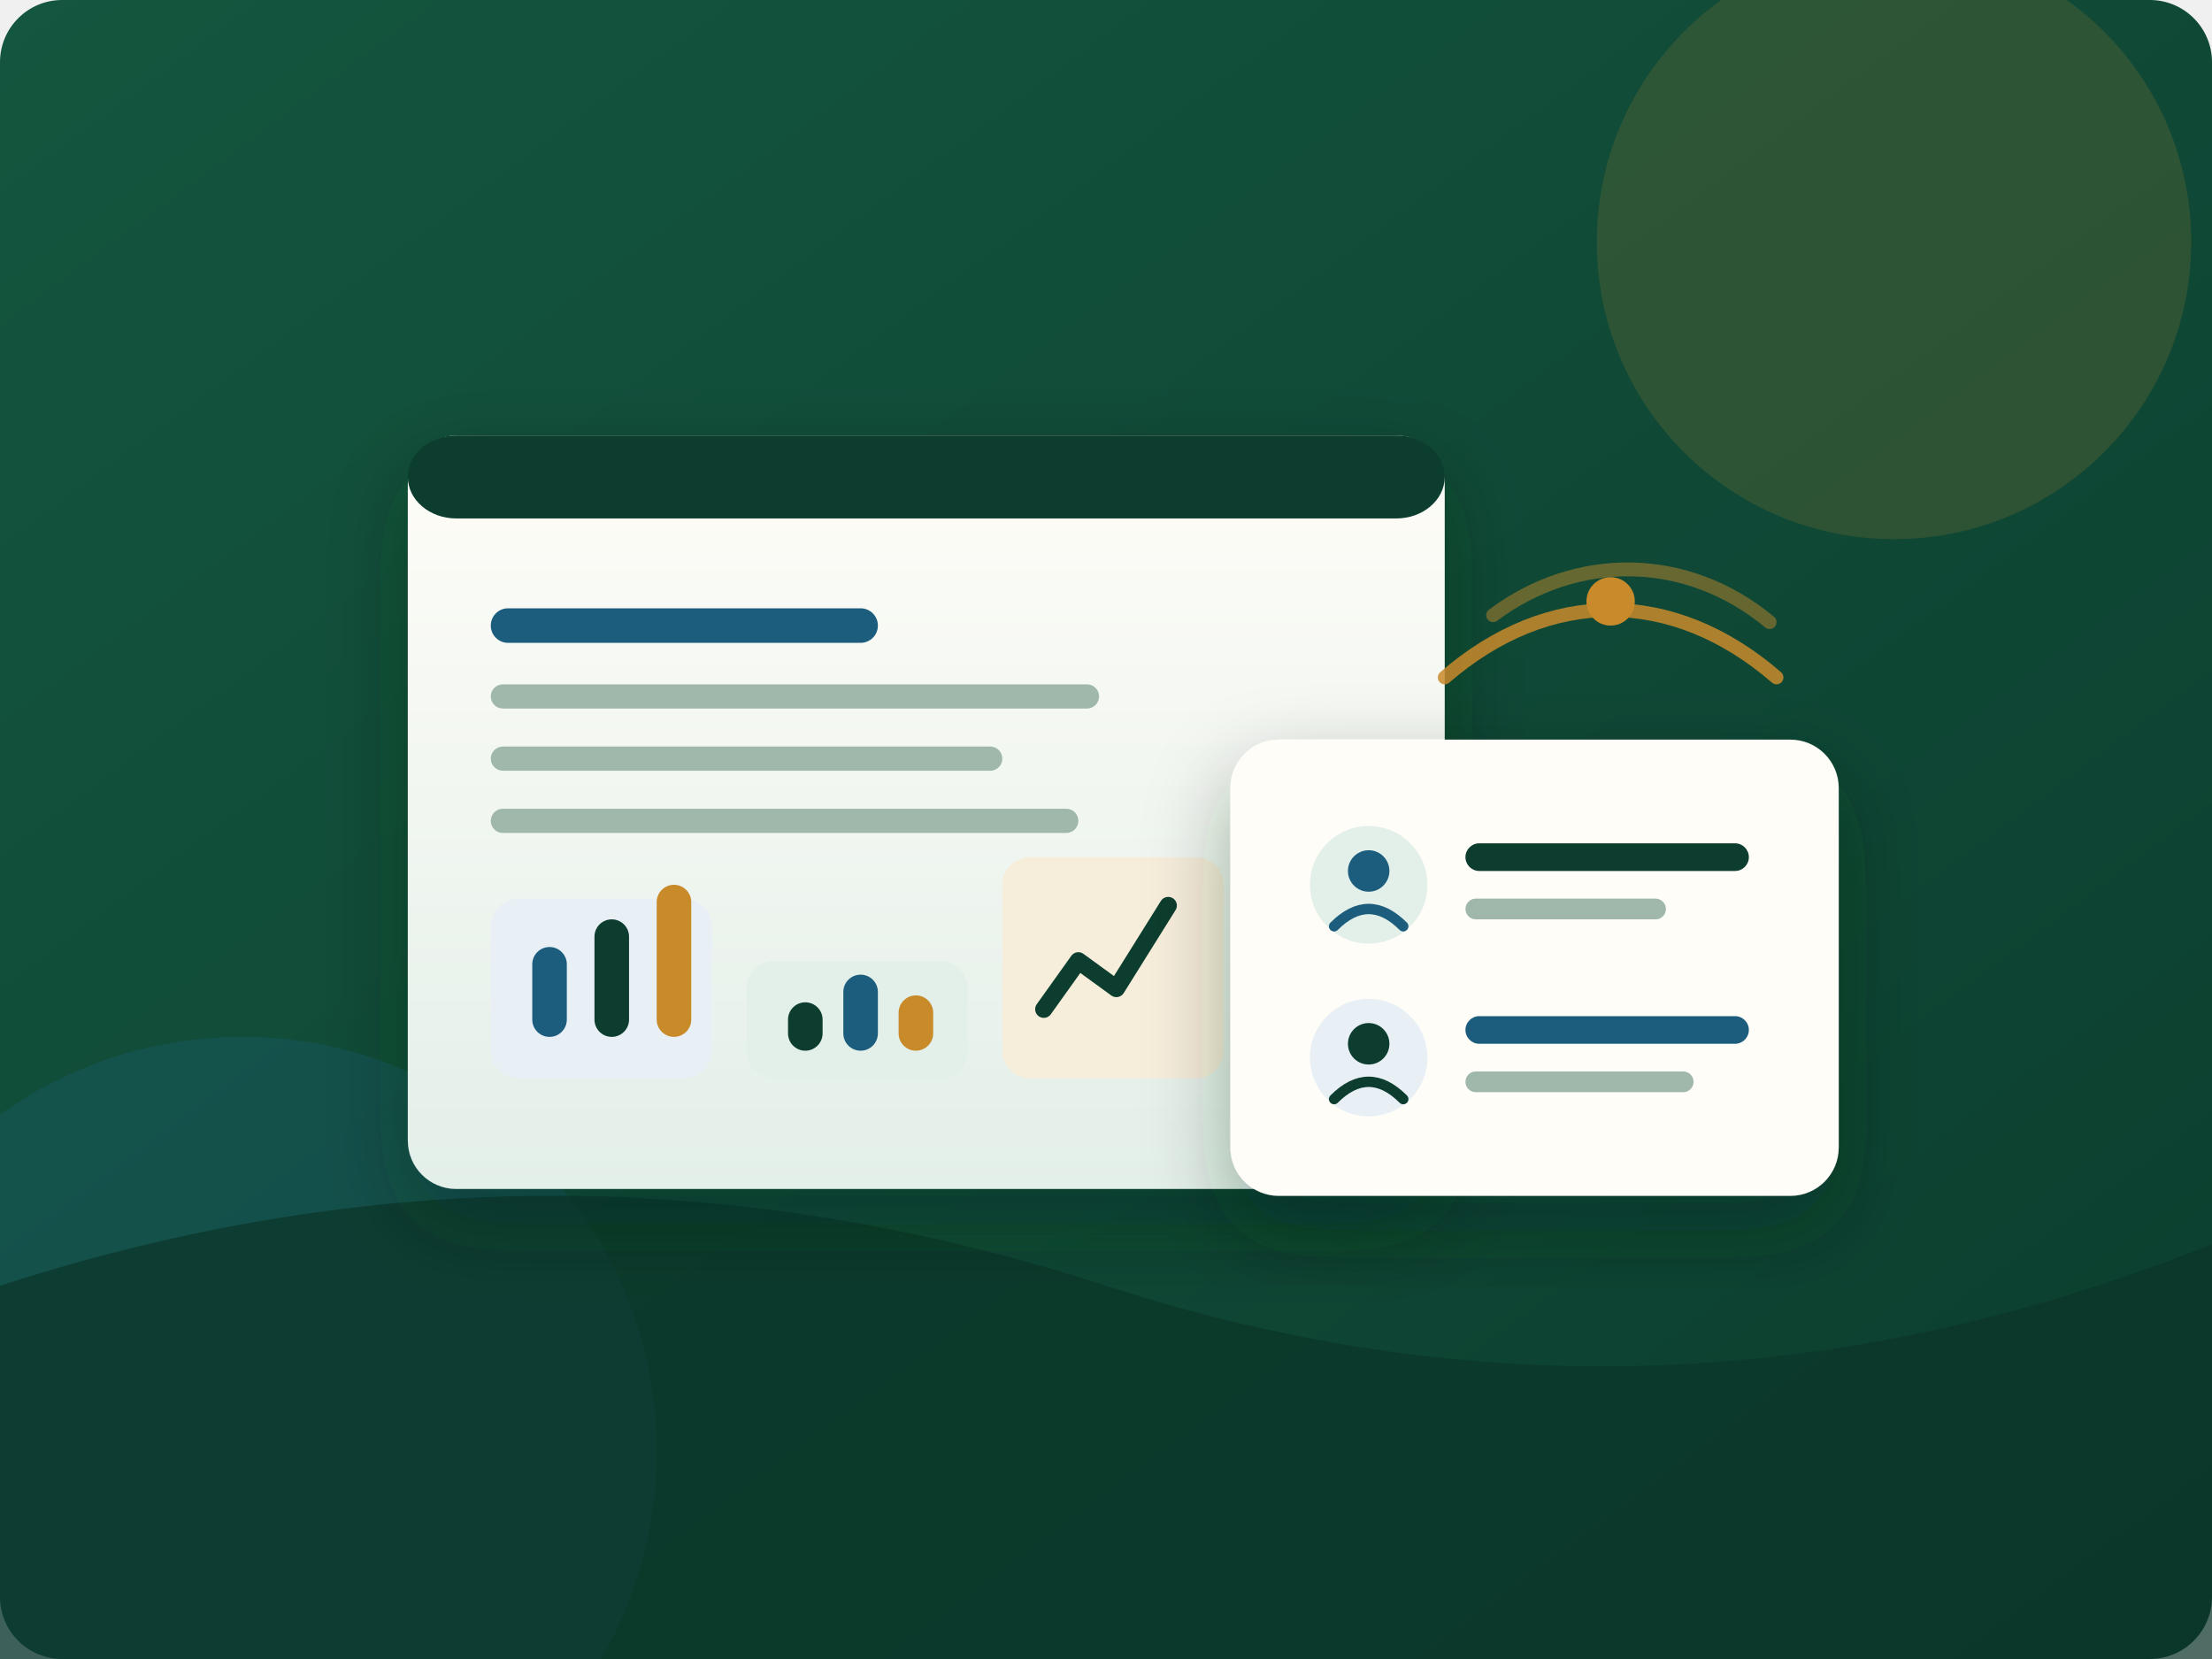
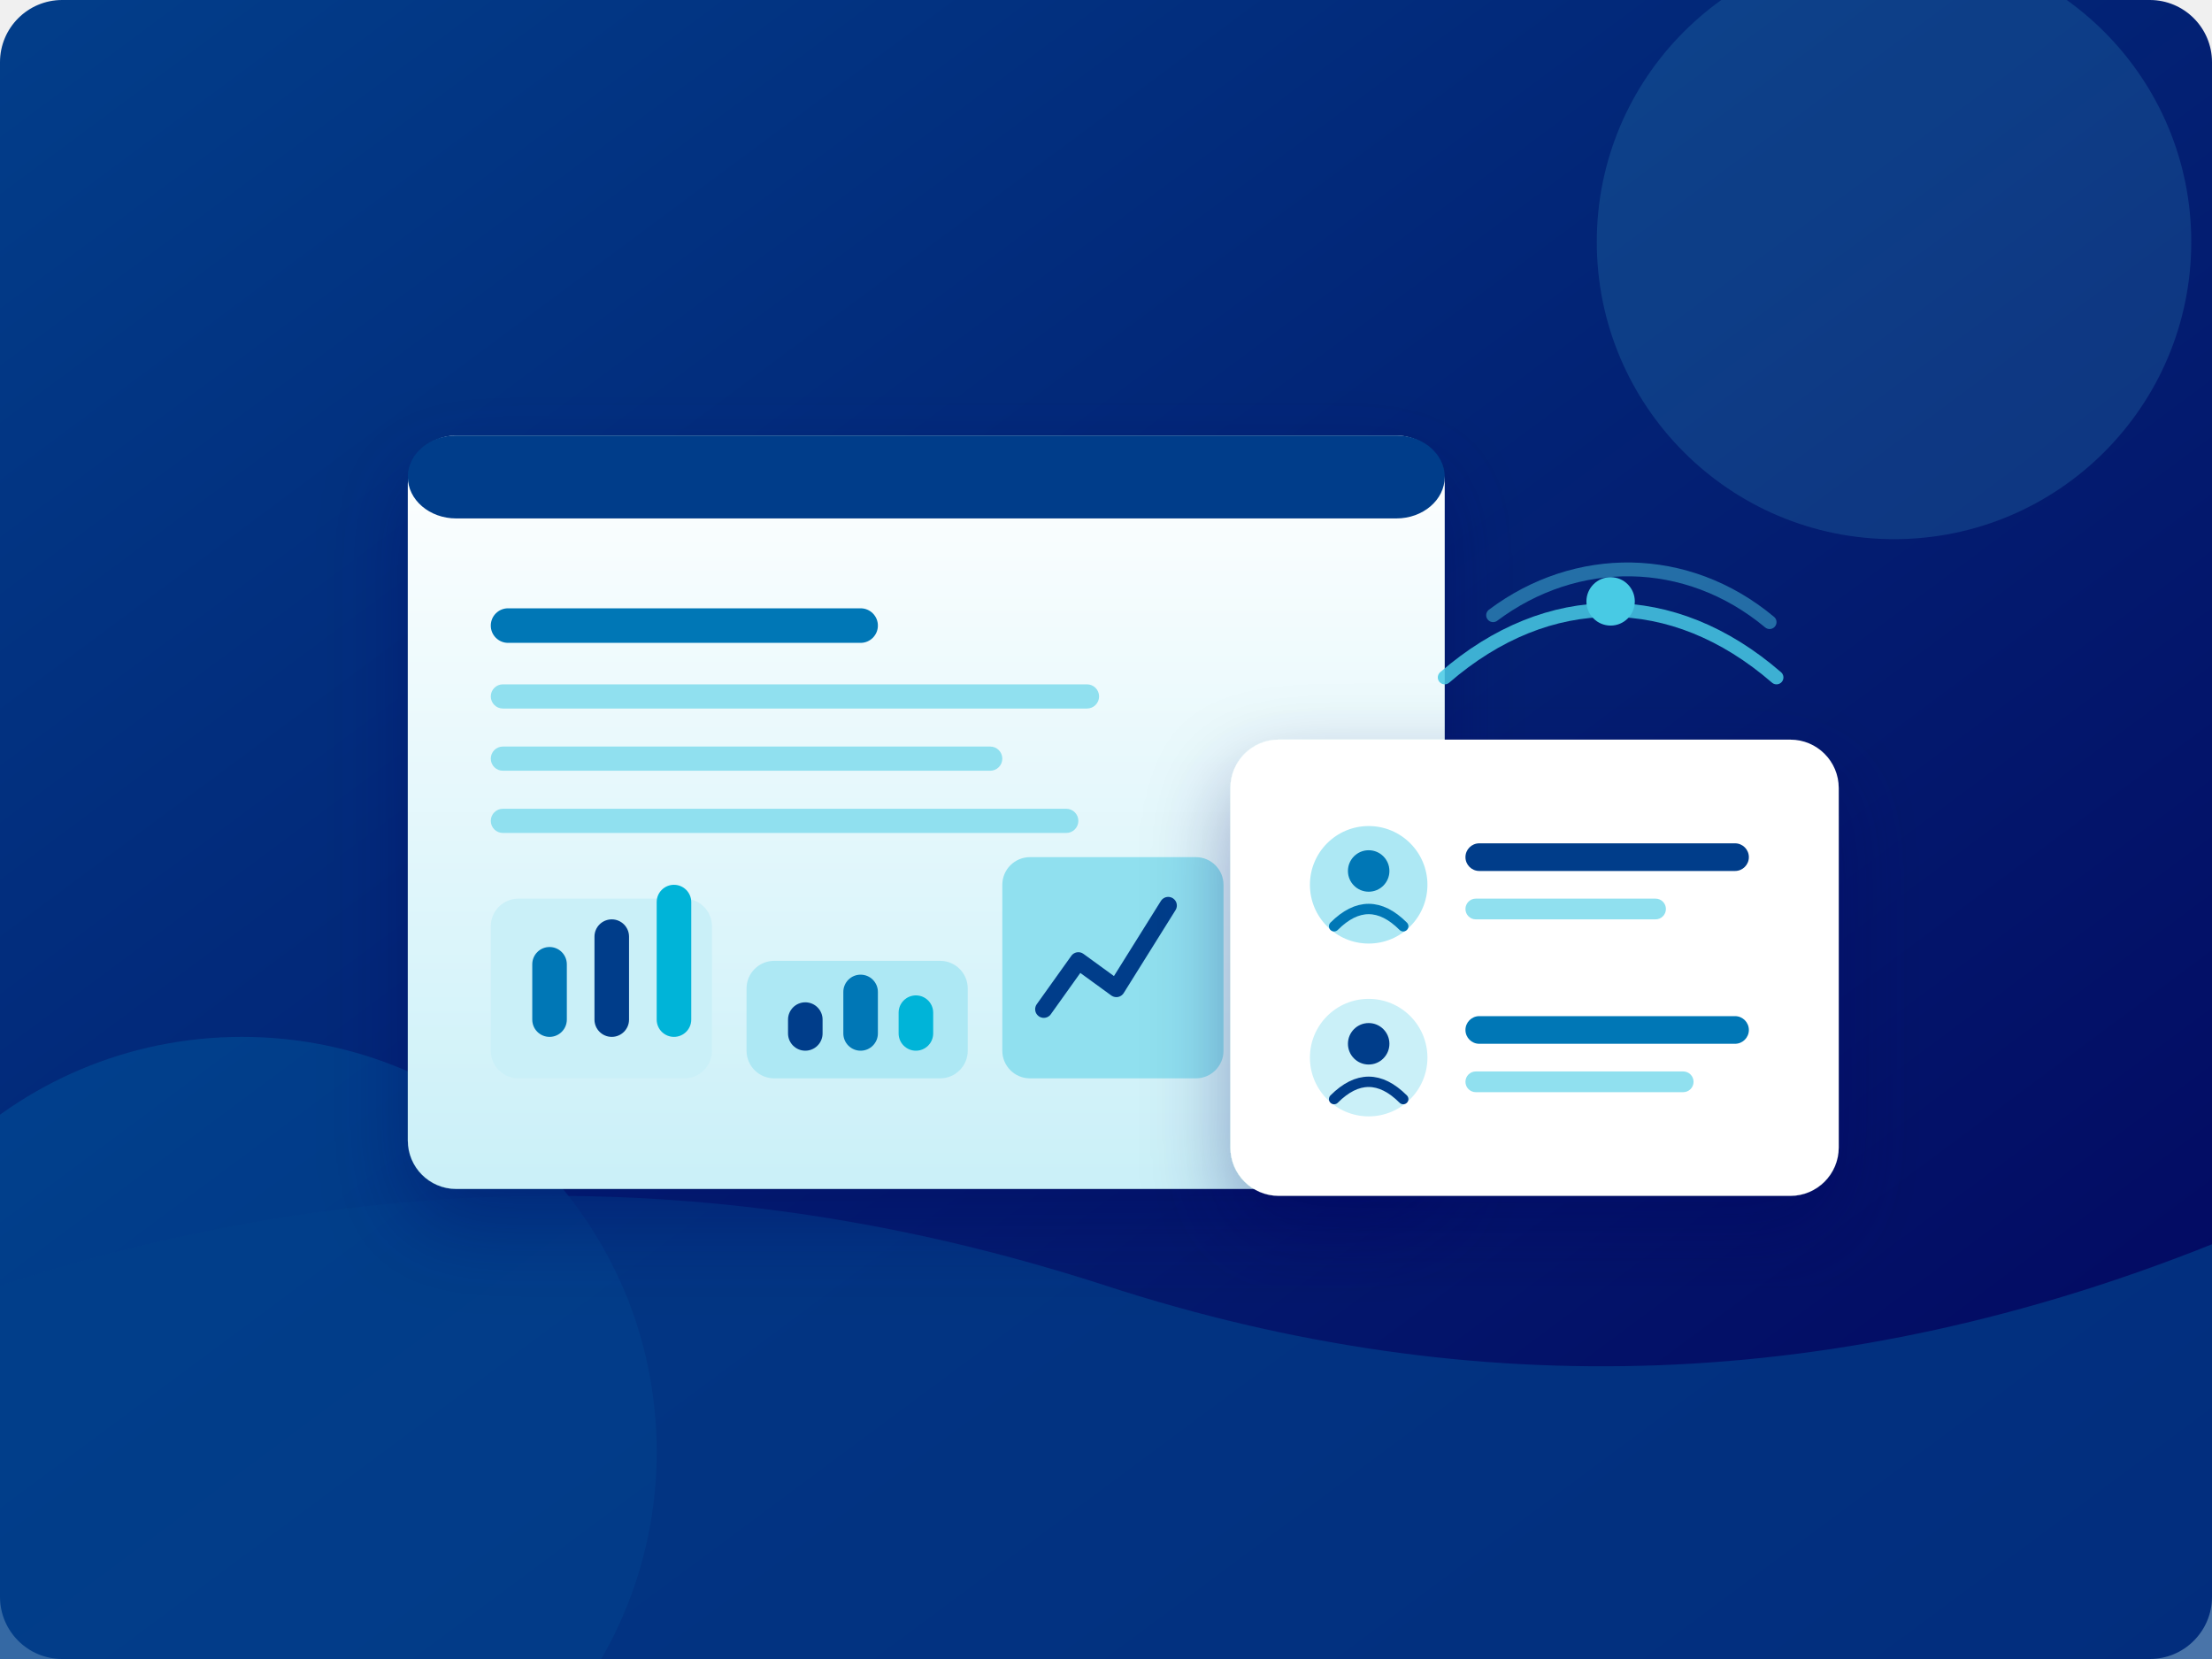
<svg xmlns="http://www.w3.org/2000/svg" viewBox="0 0 640 480" role="img" aria-label="Illustration of a digital classroom with books, charts and connected profiles">
  <defs>
    <linearGradient id="bg" x1="0" y1="0" x2="1" y2="1">
-       <stop offset="0" stop-color="#14563F" />
-       <stop offset="1" stop-color="#0B3D2E" />
+       <stop offset="0" stop-color="#023E8A" />
+       <stop offset="1" stop-color="#03045E" />
    </linearGradient>
    <linearGradient id="book" x1="0" y1="0" x2="0" y2="1">
-       <stop offset="0" stop-color="#FFFDF8" />
-       <stop offset="1" stop-color="#E3EFE9" />
+       <stop offset="0" stop-color="#FFFFFF" />
+       <stop offset="1" stop-color="#CAF0F8" />
    </linearGradient>
    <filter id="shadow" x="-20%" y="-20%" width="140%" height="140%">
-       <feDropShadow dx="0" dy="10" stdDeviation="12" flood-color="#05271D" flood-opacity="0.35" />
+       <feDropShadow dx="0" dy="10" stdDeviation="12" flood-color="#03045E" flood-opacity="0.35" />
    </filter>
  </defs>
  <rect width="640" height="480" rx="18" fill="url(#bg)" />
-   <circle cx="548" cy="70" r="86" fill="#C98A2B" opacity="0.16" />
-   <circle cx="70" cy="420" r="120" fill="#1C5D7E" opacity="0.28" />
-   <path d="M0 372 Q160 320 320 372 T640 360 V480 H0Z" fill="#0A3528" opacity="0.7" />
+   <circle cx="548" cy="70" r="86" fill="#48CAE4" opacity="0.16" />
+   <circle cx="70" cy="420" r="120" fill="#0077B6" opacity="0.28" />
+   <path d="M0 372 Q160 320 320 372 T640 360 V480 H0Z" fill="#023E8A" opacity="0.7" />
  <g filter="url(#shadow)">
    <rect x="118" y="126" width="300" height="218" rx="14" fill="url(#book)" />
-     <rect x="118" y="126" width="300" height="24" rx="14" fill="#0B3D2E" />
-     <rect x="142" y="176" width="112" height="10" rx="5" fill="#1C5D7E" />
-     <rect x="142" y="198" width="176" height="7" rx="3.5" fill="#9FB8AB" />
-     <rect x="142" y="216" width="148" height="7" rx="3.5" fill="#9FB8AB" />
-     <rect x="142" y="234" width="170" height="7" rx="3.5" fill="#9FB8AB" />
-     <rect x="142" y="260" width="64" height="52" rx="8" fill="#E8F0F6" />
-     <rect x="216" y="278" width="64" height="34" rx="8" fill="#E3EFE9" />
-     <rect x="290" y="248" width="64" height="64" rx="8" fill="#F6EDDB" />
-     <rect x="154" y="274" width="10" height="26" rx="5" fill="#1C5D7E" />
-     <rect x="172" y="266" width="10" height="34" rx="5" fill="#0B3D2E" />
-     <rect x="190" y="256" width="10" height="44" rx="5" fill="#C98A2B" />
-     <rect x="228" y="290" width="10" height="14" rx="5" fill="#0B3D2E" />
-     <rect x="244" y="282" width="10" height="22" rx="5" fill="#1C5D7E" />
-     <rect x="260" y="288" width="10" height="16" rx="5" fill="#C98A2B" />
-     <path d="M302 292 L312 278 L323 286 L338 262" fill="none" stroke="#0B3D2E" stroke-width="5" stroke-linecap="round" stroke-linejoin="round" />
+     <rect x="118" y="126" width="300" height="24" rx="14" fill="#023E8A" />
+     <rect x="142" y="176" width="112" height="10" rx="5" fill="#0077B6" />
+     <rect x="142" y="198" width="176" height="7" rx="3.5" fill="#90E0EF" />
+     <rect x="142" y="216" width="148" height="7" rx="3.5" fill="#90E0EF" />
+     <rect x="142" y="234" width="170" height="7" rx="3.5" fill="#90E0EF" />
+     <rect x="142" y="260" width="64" height="52" rx="8" fill="#CAF0F8" />
+     <rect x="216" y="278" width="64" height="34" rx="8" fill="#ADE8F4" />
+     <rect x="290" y="248" width="64" height="64" rx="8" fill="#90E0EF" />
+     <rect x="154" y="274" width="10" height="26" rx="5" fill="#0077B6" />
+     <rect x="172" y="266" width="10" height="34" rx="5" fill="#023E8A" />
+     <rect x="190" y="256" width="10" height="44" rx="5" fill="#00B4D8" />
+     <rect x="228" y="290" width="10" height="14" rx="5" fill="#023E8A" />
+     <rect x="244" y="282" width="10" height="22" rx="5" fill="#0077B6" />
+     <rect x="260" y="288" width="10" height="16" rx="5" fill="#00B4D8" />
+     <path d="M302 292 L312 278 L323 286 L338 262" fill="none" stroke="#023E8A" stroke-width="5" stroke-linecap="round" stroke-linejoin="round" />
  </g>
  <g filter="url(#shadow)">
-     <rect x="356" y="214" width="176" height="132" rx="14" fill="#FFFDF8" />
-     <circle cx="396" cy="256" r="17" fill="#E3EFE9" />
-     <circle cx="396" cy="252" r="6" fill="#1C5D7E" />
-     <path d="M386 268 Q396 258 406 268" fill="none" stroke="#1C5D7E" stroke-width="3" stroke-linecap="round" />
-     <rect x="424" y="244" width="82" height="8" rx="4" fill="#0B3D2E" />
-     <rect x="424" y="260" width="58" height="6" rx="3" fill="#9FB8AB" />
-     <circle cx="396" cy="306" r="17" fill="#E8F0F6" />
-     <circle cx="396" cy="302" r="6" fill="#0B3D2E" />
-     <path d="M386 318 Q396 308 406 318" fill="none" stroke="#0B3D2E" stroke-width="3" stroke-linecap="round" />
-     <rect x="424" y="294" width="82" height="8" rx="4" fill="#1C5D7E" />
-     <rect x="424" y="310" width="66" height="6" rx="3" fill="#9FB8AB" />
+     <rect x="356" y="214" width="176" height="132" rx="14" fill="#FFFFFF" />
+     <circle cx="396" cy="256" r="17" fill="#ADE8F4" />
+     <circle cx="396" cy="252" r="6" fill="#0077B6" />
+     <path d="M386 268 Q396 258 406 268" fill="none" stroke="#0077B6" stroke-width="3" stroke-linecap="round" />
+     <rect x="424" y="244" width="82" height="8" rx="4" fill="#023E8A" />
+     <rect x="424" y="260" width="58" height="6" rx="3" fill="#90E0EF" />
+     <circle cx="396" cy="306" r="17" fill="#CAF0F8" />
+     <circle cx="396" cy="302" r="6" fill="#023E8A" />
+     <path d="M386 318 Q396 308 406 318" fill="none" stroke="#023E8A" stroke-width="3" stroke-linecap="round" />
+     <rect x="424" y="294" width="82" height="8" rx="4" fill="#0077B6" />
+     <rect x="424" y="310" width="66" height="6" rx="3" fill="#90E0EF" />
  </g>
-   <g fill="none" stroke="#C98A2B" stroke-width="4" opacity="0.85">
+   <g fill="none" stroke="#48CAE4" stroke-width="4" opacity="0.85">
    <path d="M418 196 C448 170 484 170 514 196" stroke-linecap="round" />
    <path d="M432 178 C456 160 488 160 512 180" stroke-linecap="round" opacity="0.55" />
  </g>
-   <circle cx="466" cy="174" r="7" fill="#C98A2B" />
+   <circle cx="466" cy="174" r="7" fill="#48CAE4" />
</svg>
